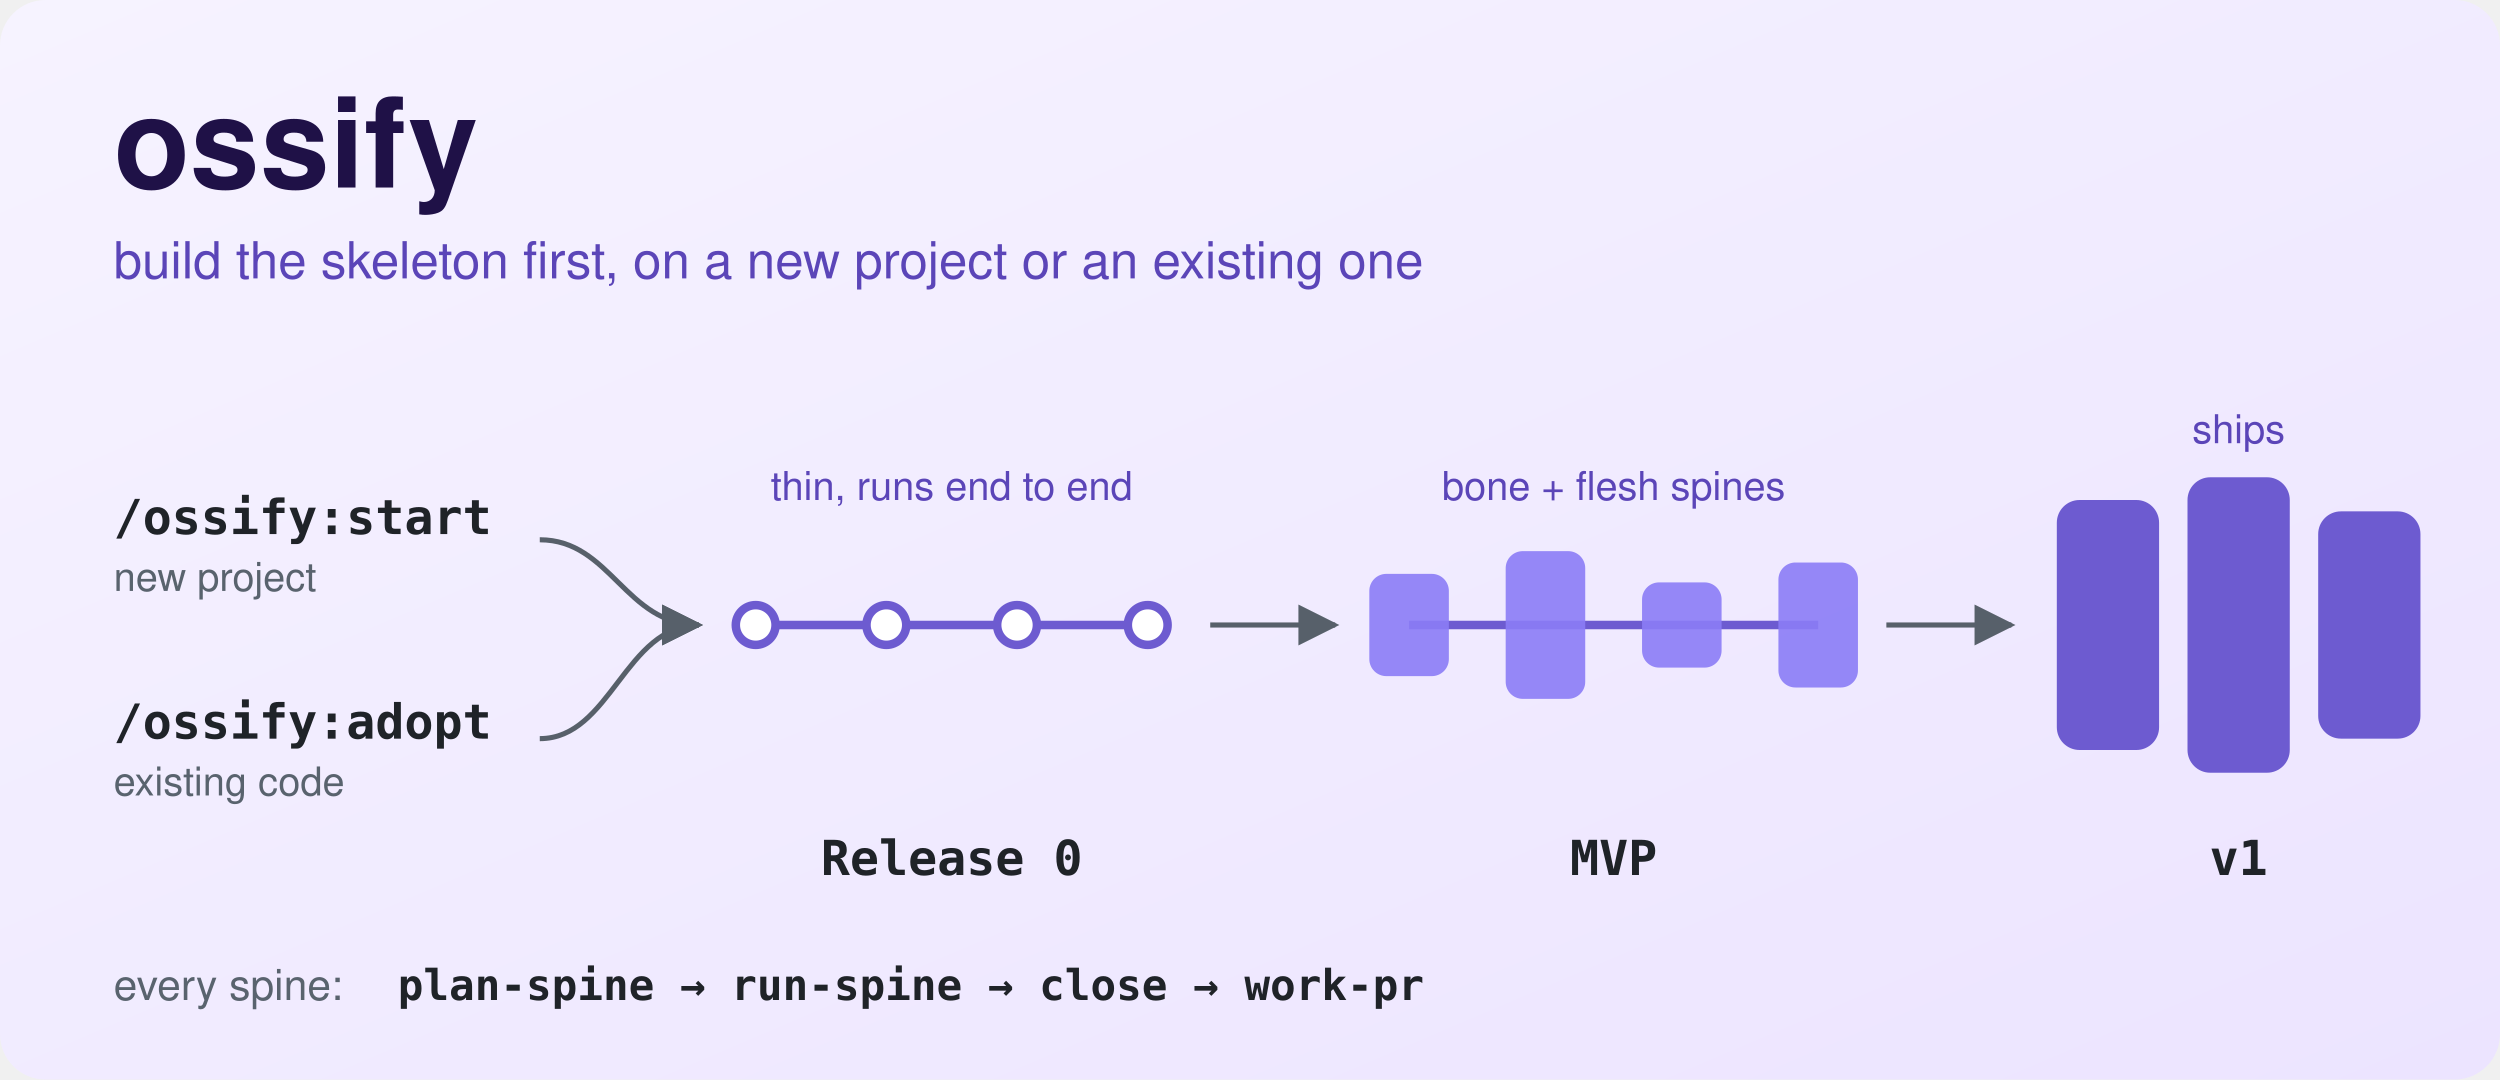
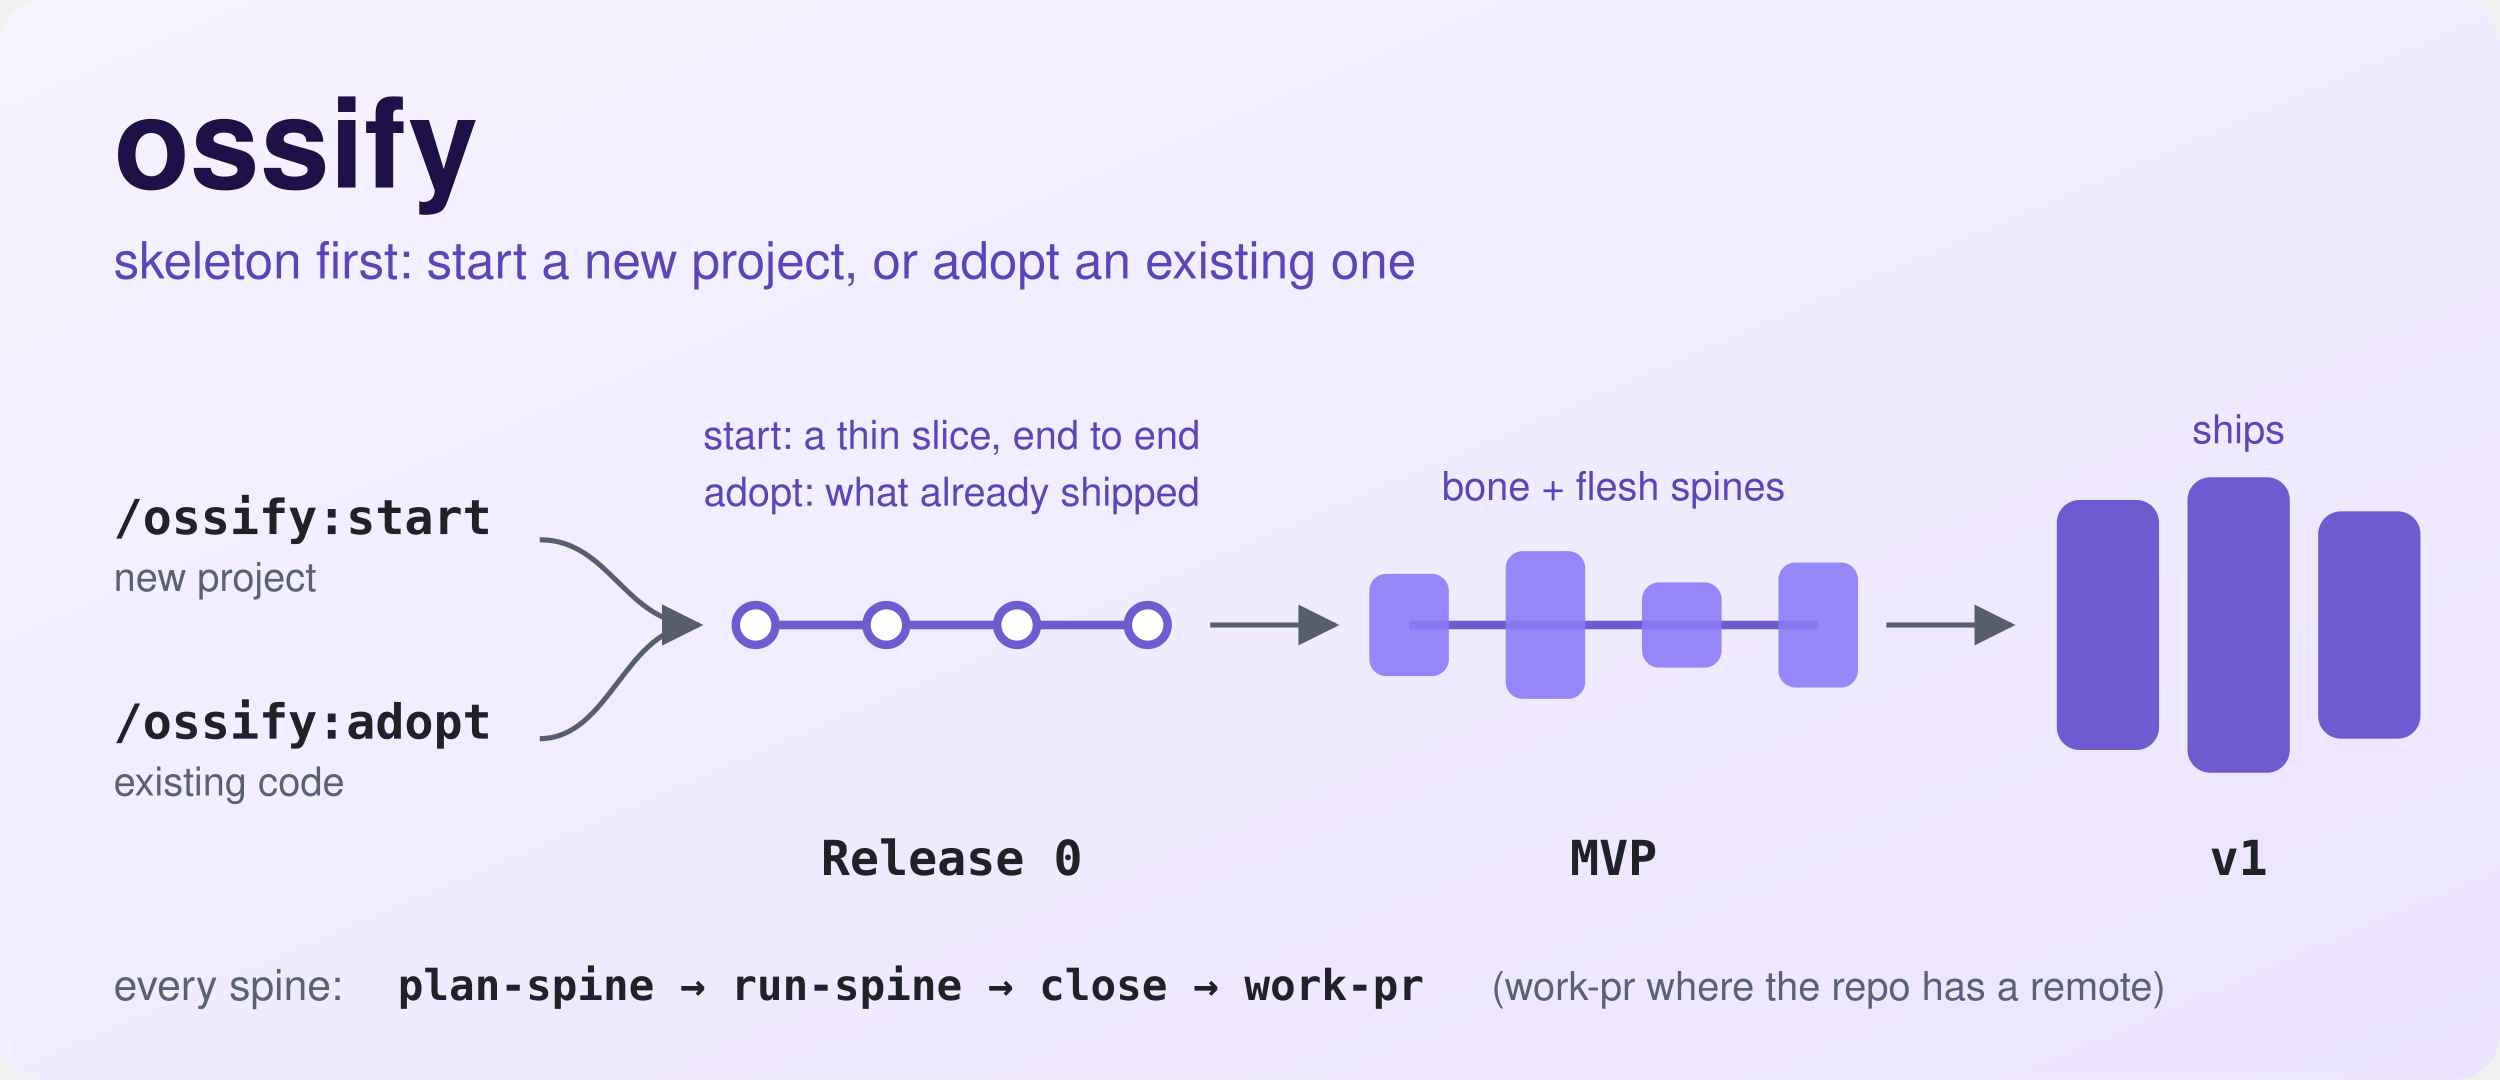
- <svg xmlns="http://www.w3.org/2000/svg" viewBox="0 0 880 380" width="880" height="380" role="img" aria-label="ossify: /ossify:start (new project) or /ossify:adopt (existing code) leads to Release 0, a thin skeleton that runs end to end; bone and flesh spines grow it to an MVP; v1 ships. Every spine runs plan-spine, run-spine, close, work-pr.">
+ <svg xmlns="http://www.w3.org/2000/svg" viewBox="0 0 880 380" width="880" height="380" role="img" aria-label="ossify: /ossify:start cuts Release 0 as a thin slice that runs end to end; /ossify:adopt closes what already shipped as Release 0. Bone and flesh spines grow it to an MVP; v1 ships. Every spine runs plan-spine, run-spine and close, then work-pr where the repo has a remote.">
  <defs>
    <linearGradient id="bg" x1="0" y1="0" x2="1" y2="1">
      <stop offset="0" stop-color="#f6f3ff" />
      <stop offset="1" stop-color="#ece4ff" />
    </linearGradient>
    <marker id="a" viewBox="0 0 10 10" refX="9" refY="5" markerWidth="8" markerHeight="8" orient="auto-start-reverse">
      <path d="M0 0L10 5L0 10z" fill="#57606a" />
    </marker>
  </defs>
  <rect width="880" height="380" rx="16" fill="url(#bg)" />
  <text x="40.0" y="66.0" font-family="-apple-system, 'Segoe UI', Helvetica, Arial, sans-serif" font-size="44" font-weight="800" fill="#1f1147" text-anchor="start">ossify</text>
-   <text x="40.0" y="98.0" font-family="-apple-system, 'Segoe UI', Helvetica, Arial, sans-serif" font-size="18" font-weight="400" fill="#5b45b8" text-anchor="start">build the skeleton first, on a new project or an existing one</text>
+   <text x="40.0" y="98.0" font-family="-apple-system, 'Segoe UI', Helvetica, Arial, sans-serif" font-size="18" font-weight="400" fill="#5b45b8" text-anchor="start">skeleton first: start a new project, or adopt an existing one</text>
  <text x="40.0" y="188.0" font-family="ui-monospace, SFMono-Regular, Menlo, Consolas, monospace" font-size="17" font-weight="600" fill="#1f2328" text-anchor="start">/ossify:start</text>
  <text x="40.0" y="208.0" font-family="-apple-system, 'Segoe UI', Helvetica, Arial, sans-serif" font-size="14" font-weight="400" fill="#59636e" text-anchor="start">new project</text>
  <text x="40.0" y="260.0" font-family="ui-monospace, SFMono-Regular, Menlo, Consolas, monospace" font-size="17" font-weight="600" fill="#1f2328" text-anchor="start">/ossify:adopt</text>
  <text x="40.0" y="280.0" font-family="-apple-system, 'Segoe UI', Helvetica, Arial, sans-serif" font-size="14" font-weight="400" fill="#59636e" text-anchor="start">existing code</text>
  <path d="M190 190 C 215 190, 220 220, 246 220" stroke="#57606a" stroke-width="1.8" fill="none" marker-end="url(#a)" />
  <path d="M190 260 C 215 260, 220 220, 246 220" stroke="#57606a" stroke-width="1.8" fill="none" marker-end="url(#a)" />
  <line x1="266" y1="220" x2="404" y2="220" stroke="#6d5bd0" stroke-width="3" />
  <circle cx="266" cy="220" r="7" fill="#ffffff" stroke="#6d5bd0" stroke-width="3" />
  <circle cx="312" cy="220" r="7" fill="#ffffff" stroke="#6d5bd0" stroke-width="3" />
  <circle cx="358" cy="220" r="7" fill="#ffffff" stroke="#6d5bd0" stroke-width="3" />
  <circle cx="404" cy="220" r="7" fill="#ffffff" stroke="#6d5bd0" stroke-width="3" />
-   <text x="335.0" y="176.0" font-family="-apple-system, 'Segoe UI', Helvetica, Arial, sans-serif" font-size="14" font-weight="400" fill="#5b45b8" text-anchor="middle">thin, runs end to end</text>
+   <text x="335.0" y="158.0" font-family="-apple-system, 'Segoe UI', Helvetica, Arial, sans-serif" font-size="14" font-weight="400" fill="#5b45b8" text-anchor="middle">start: a thin slice, end to end</text>
+   <text x="335.0" y="178.0" font-family="-apple-system, 'Segoe UI', Helvetica, Arial, sans-serif" font-size="14" font-weight="400" fill="#5b45b8" text-anchor="middle">adopt: what already shipped</text>
  <line x1="426" y1="220" x2="470" y2="220" stroke="#57606a" stroke-width="1.8" marker-end="url(#a)" />
  <line x1="496" y1="220" x2="640" y2="220" stroke="#6d5bd0" stroke-width="3" />
  <rect x="482" y="202.0" width="28" height="36" rx="6" fill="#8b7cf6" opacity=".9" />
  <rect x="530" y="194.0" width="28" height="52" rx="6" fill="#8b7cf6" opacity=".9" />
  <rect x="578" y="205.0" width="28" height="30" rx="6" fill="#8b7cf6" opacity=".9" />
  <rect x="626" y="198.0" width="28" height="44" rx="6" fill="#8b7cf6" opacity=".9" />
  <text x="568.0" y="176.0" font-family="-apple-system, 'Segoe UI', Helvetica, Arial, sans-serif" font-size="14" font-weight="400" fill="#5b45b8" text-anchor="middle">bone + flesh spines</text>
  <line x1="664" y1="220" x2="708" y2="220" stroke="#57606a" stroke-width="1.8" marker-end="url(#a)" />
  <rect x="724" y="176.0" width="36" height="88" rx="8" fill="#6d5bd0" />
  <rect x="770" y="168.0" width="36" height="104" rx="8" fill="#6d5bd0" />
  <rect x="816" y="180.0" width="36" height="80" rx="8" fill="#6d5bd0" />
  <text x="788.0" y="156.0" font-family="-apple-system, 'Segoe UI', Helvetica, Arial, sans-serif" font-size="14" font-weight="400" fill="#5b45b8" text-anchor="middle">ships</text>
  <text x="335.0" y="308.0" font-family="ui-monospace, SFMono-Regular, Menlo, Consolas, monospace" font-size="17" font-weight="700" fill="#1f2328" text-anchor="middle">Release 0</text>
  <text x="568.0" y="308.0" font-family="ui-monospace, SFMono-Regular, Menlo, Consolas, monospace" font-size="17" font-weight="700" fill="#1f2328" text-anchor="middle">MVP</text>
  <text x="788.0" y="308.0" font-family="ui-monospace, SFMono-Regular, Menlo, Consolas, monospace" font-size="17" font-weight="700" fill="#1f2328" text-anchor="middle">v1</text>
  <text x="40.0" y="352.0" font-family="-apple-system, 'Segoe UI', Helvetica, Arial, sans-serif" font-size="15" font-weight="400" fill="#59636e" text-anchor="start">every spine:</text>
  <text x="140.0" y="352.0" font-family="ui-monospace, SFMono-Regular, Menlo, Consolas, monospace" font-size="15" font-weight="600" fill="#1f2328" text-anchor="start">plan-spine → run-spine → close → work-pr</text>
+   <text x="525.0" y="352.0" font-family="-apple-system, 'Segoe UI', Helvetica, Arial, sans-serif" font-size="14" font-weight="400" fill="#59636e" text-anchor="start">(work-pr where the repo has a remote)</text>
</svg>
